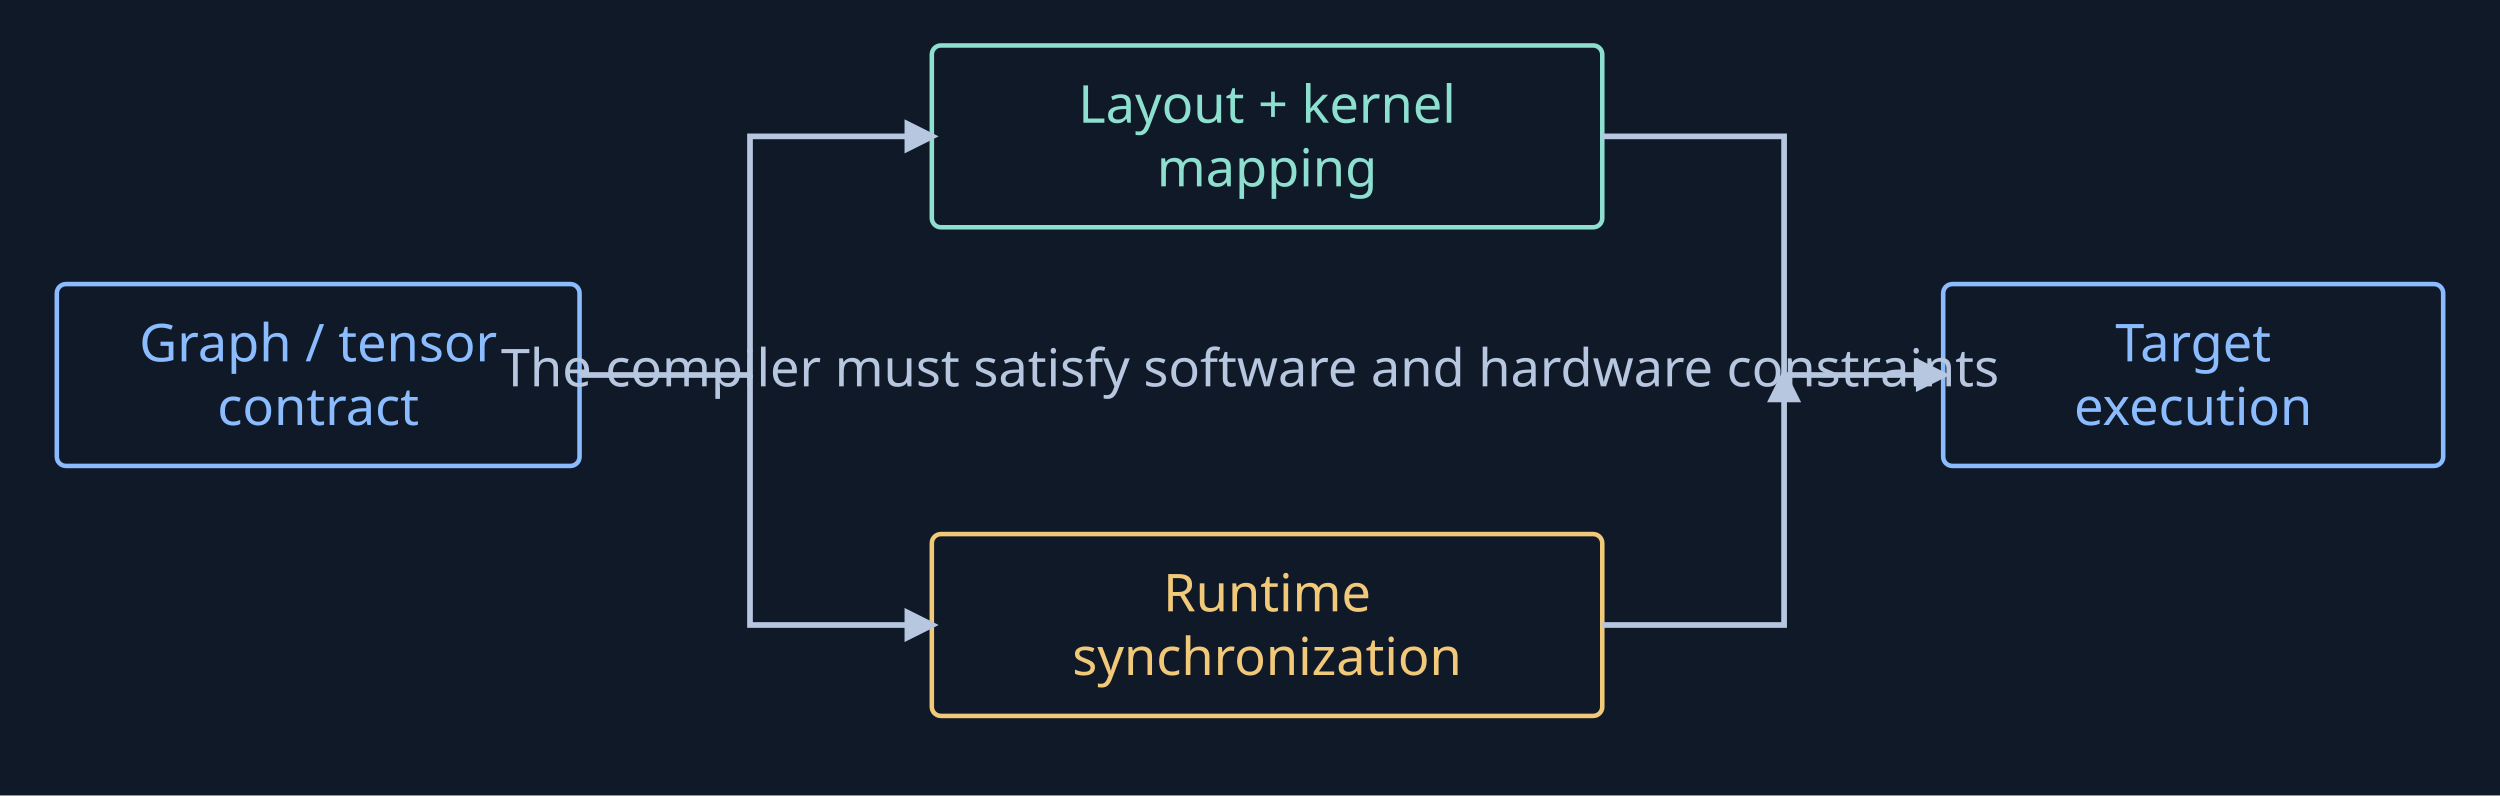
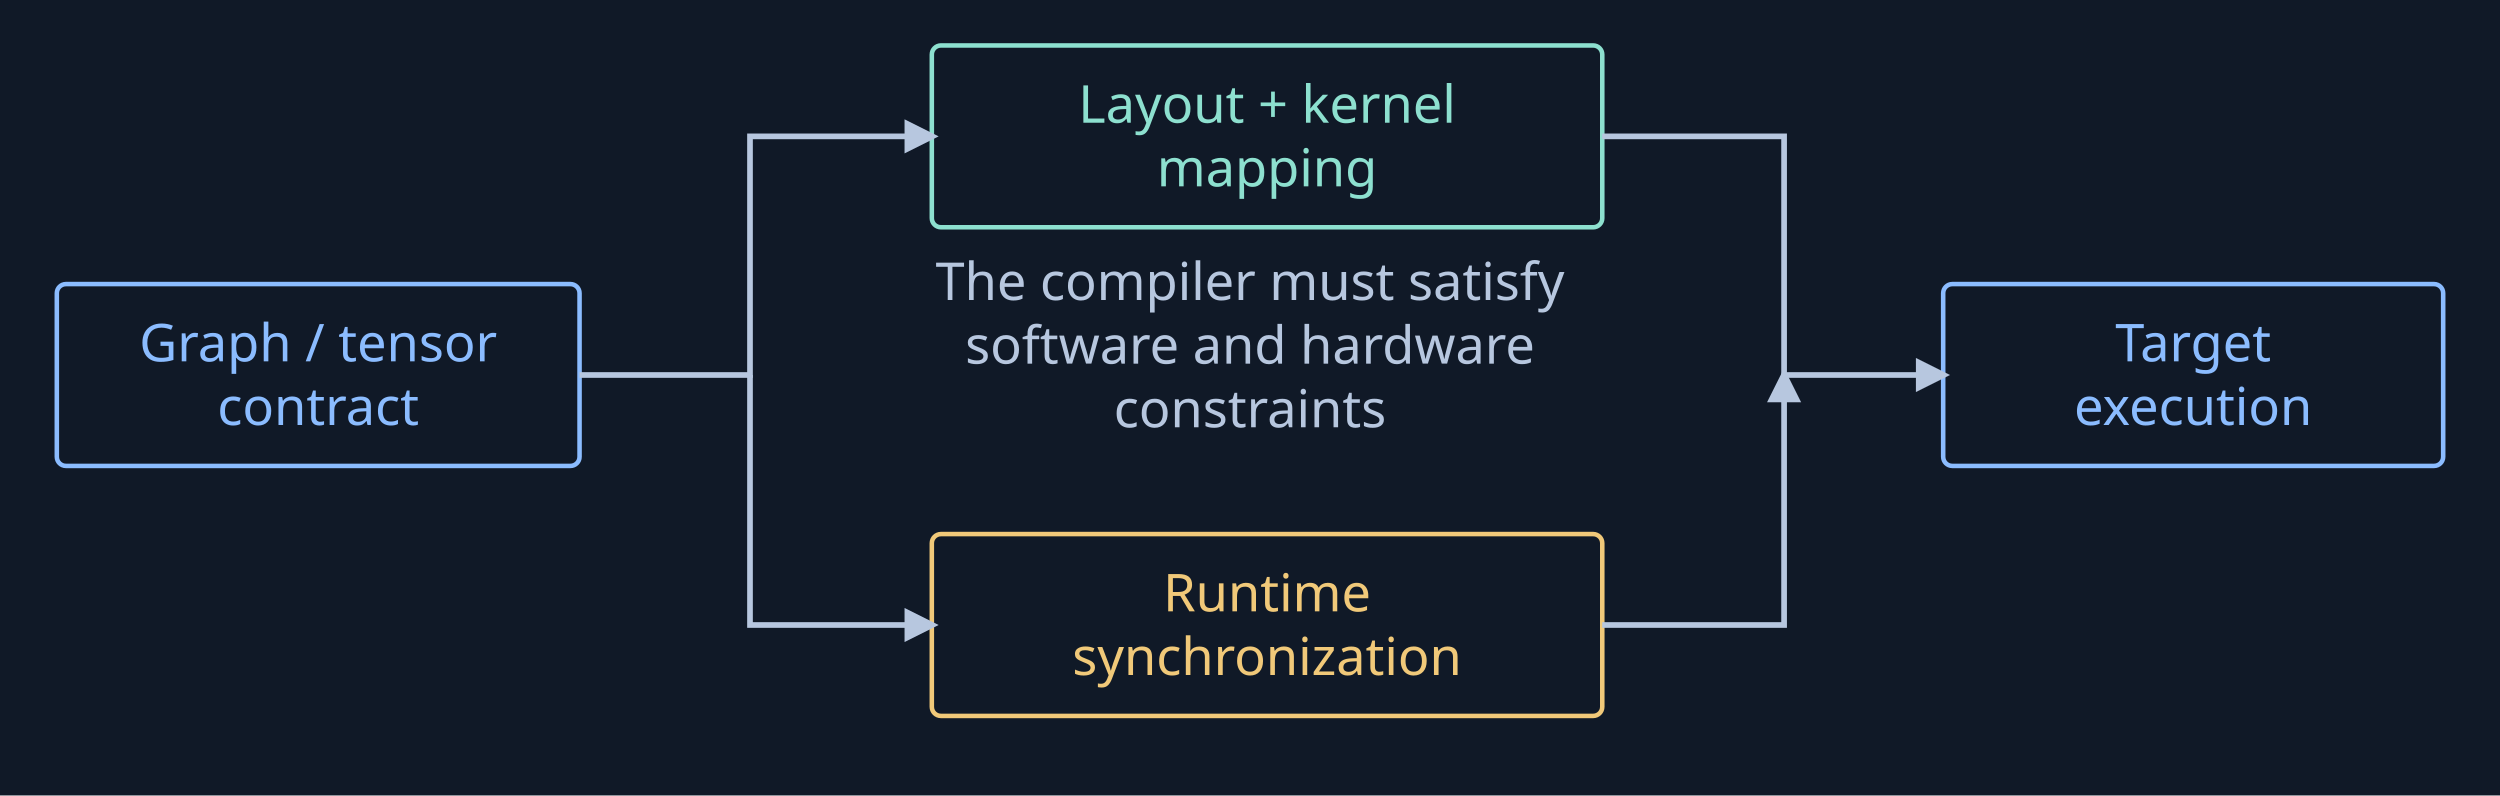
<svg xmlns="http://www.w3.org/2000/svg" viewBox="0 0 1100 350" role="img" aria-labelledby="mechanism-40-17-title mechanism-40-17-desc" style="display:block;width:100%;height:auto">
  <defs>
    <marker id="mechanism-40-17-arrow" viewBox="0 0 10 10" refX="8" refY="5" markerWidth="6" markerHeight="6" orient="auto-start-reverse">
      <path d="M0 0 L10 5 L0 10Z" fill="#b7c7df" />
    </marker>
  </defs>
  <rect width="1100" height="350" fill="#101927" />
  <g font-family="system-ui,sans-serif">
    <rect x="25" y="125" width="230" height="80" rx="4" fill="#101927" stroke="#8bbcff" stroke-width="2" />
    <text x="140.0" y="159.0" font-size="23" fill="#8bbcff" text-anchor="middle">Graph / tensor</text>
    <text x="140.0" y="187.0" font-size="23" fill="#8bbcff" text-anchor="middle">contract</text>
    <rect x="410" y="20" width="295" height="80" rx="4" fill="#101927" stroke="#8de0cf" stroke-width="2" />
    <text x="557.5" y="54.0" font-size="23" fill="#8de0cf" text-anchor="middle">Layout + kernel</text>
    <text x="557.5" y="82.0" font-size="23" fill="#8de0cf" text-anchor="middle">mapping</text>
    <rect x="410" y="235" width="295" height="80" rx="4" fill="#101927" stroke="#f1c979" stroke-width="2" />
    <text x="557.5" y="269.0" font-size="23" fill="#f1c979" text-anchor="middle">Runtime</text>
    <text x="557.5" y="297.0" font-size="23" fill="#f1c979" text-anchor="middle">synchronization</text>
    <rect x="855" y="125" width="220" height="80" rx="4" fill="#101927" stroke="#8bbcff" stroke-width="2" />
    <text x="965.0" y="159.0" font-size="23" fill="#8bbcff" text-anchor="middle">Target</text>
    <text x="965.0" y="187.0" font-size="23" fill="#8bbcff" text-anchor="middle">execution</text>
    <path d="M255,165 L330,165 L330,60 L410,60" fill="none" stroke="#b7c7df" stroke-width="2.5" marker-end="url(#mechanism-40-17-arrow)" />
    <path d="M330,165 L330,275 L410,275" fill="none" stroke="#b7c7df" stroke-width="2.5" marker-end="url(#mechanism-40-17-arrow)" />
    <path d="M705,60 L785,60 L785,165 L855,165" fill="none" stroke="#b7c7df" stroke-width="2.5" marker-end="url(#mechanism-40-17-arrow)" />
    <path d="M705,275 L785,275 L785,165" fill="none" stroke="#b7c7df" stroke-width="2.5" marker-end="url(#mechanism-40-17-arrow)" />
-     <text x="550" y="170" font-size="23" fill="#b7c7df" text-anchor="middle">The compiler must satisfy software and hardware constraints</text>
+     <text x="550" y="132" font-size="23" fill="#b7c7df" text-anchor="middle">The compiler must satisfy</text>
+     <text x="550" y="160" font-size="23" fill="#b7c7df" text-anchor="middle">software and hardware</text>
+     <text x="550" y="188" font-size="23" fill="#b7c7df" text-anchor="middle">constraints</text>
  </g>
</svg>
